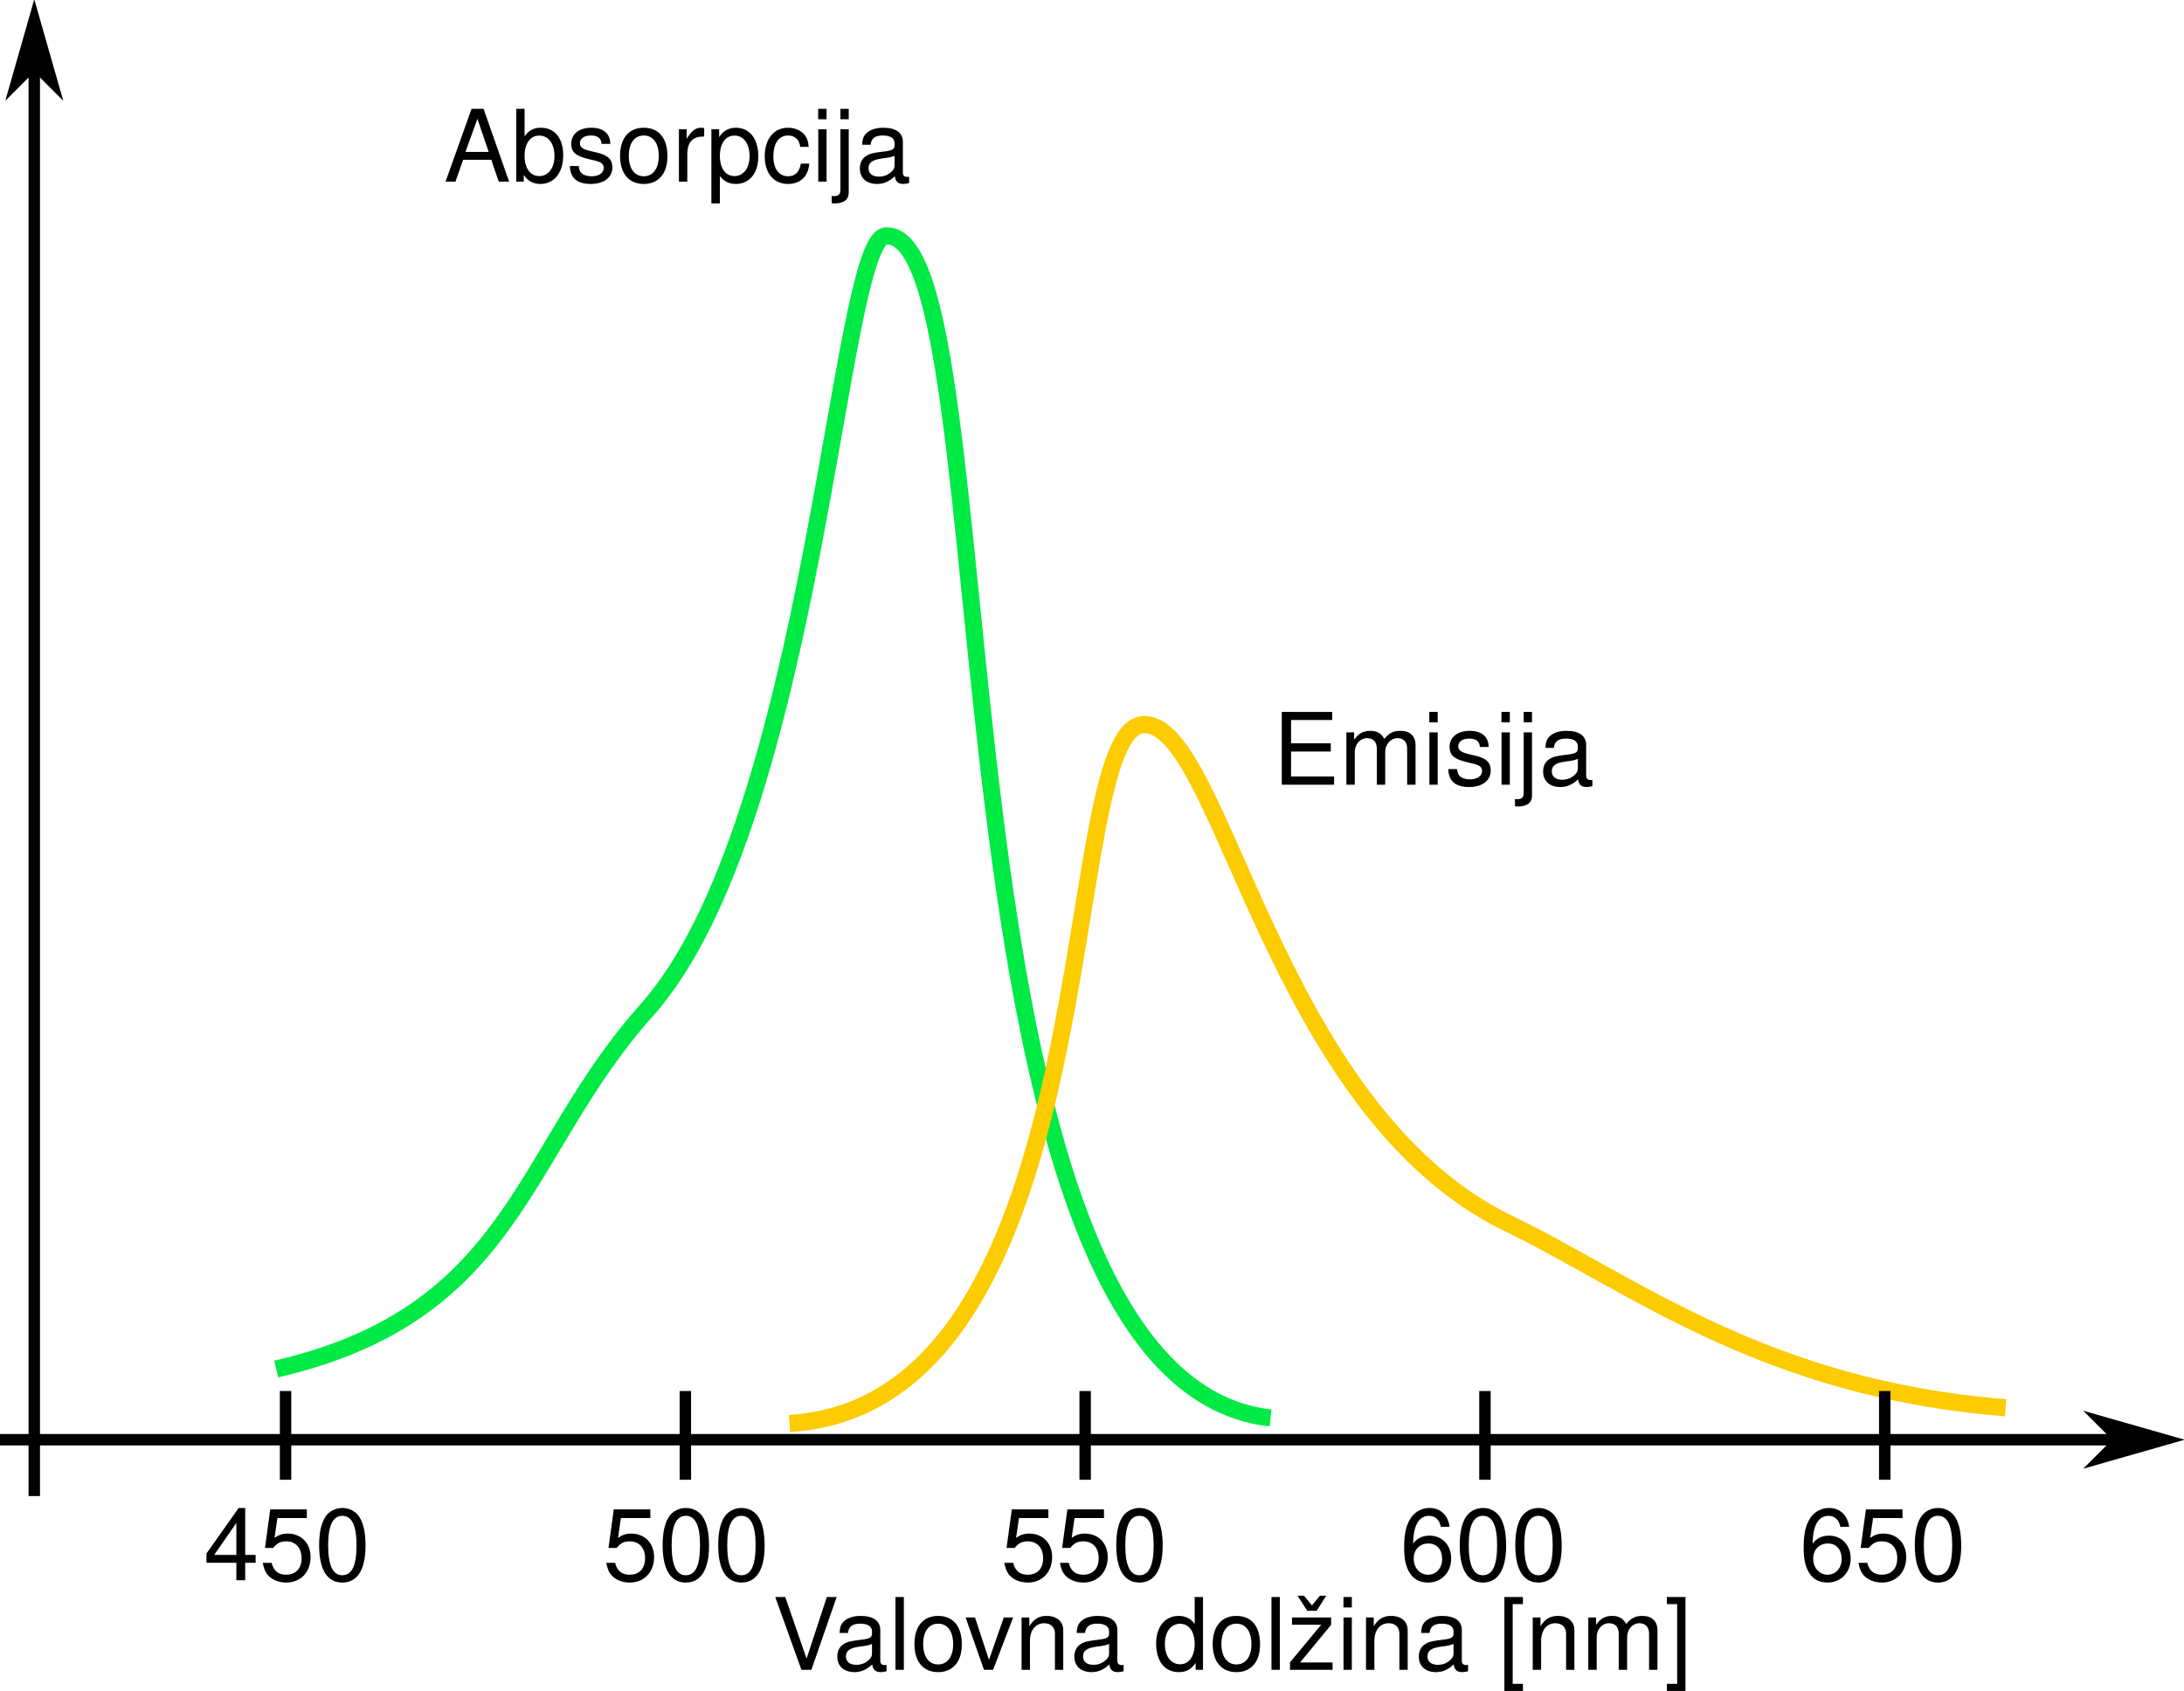
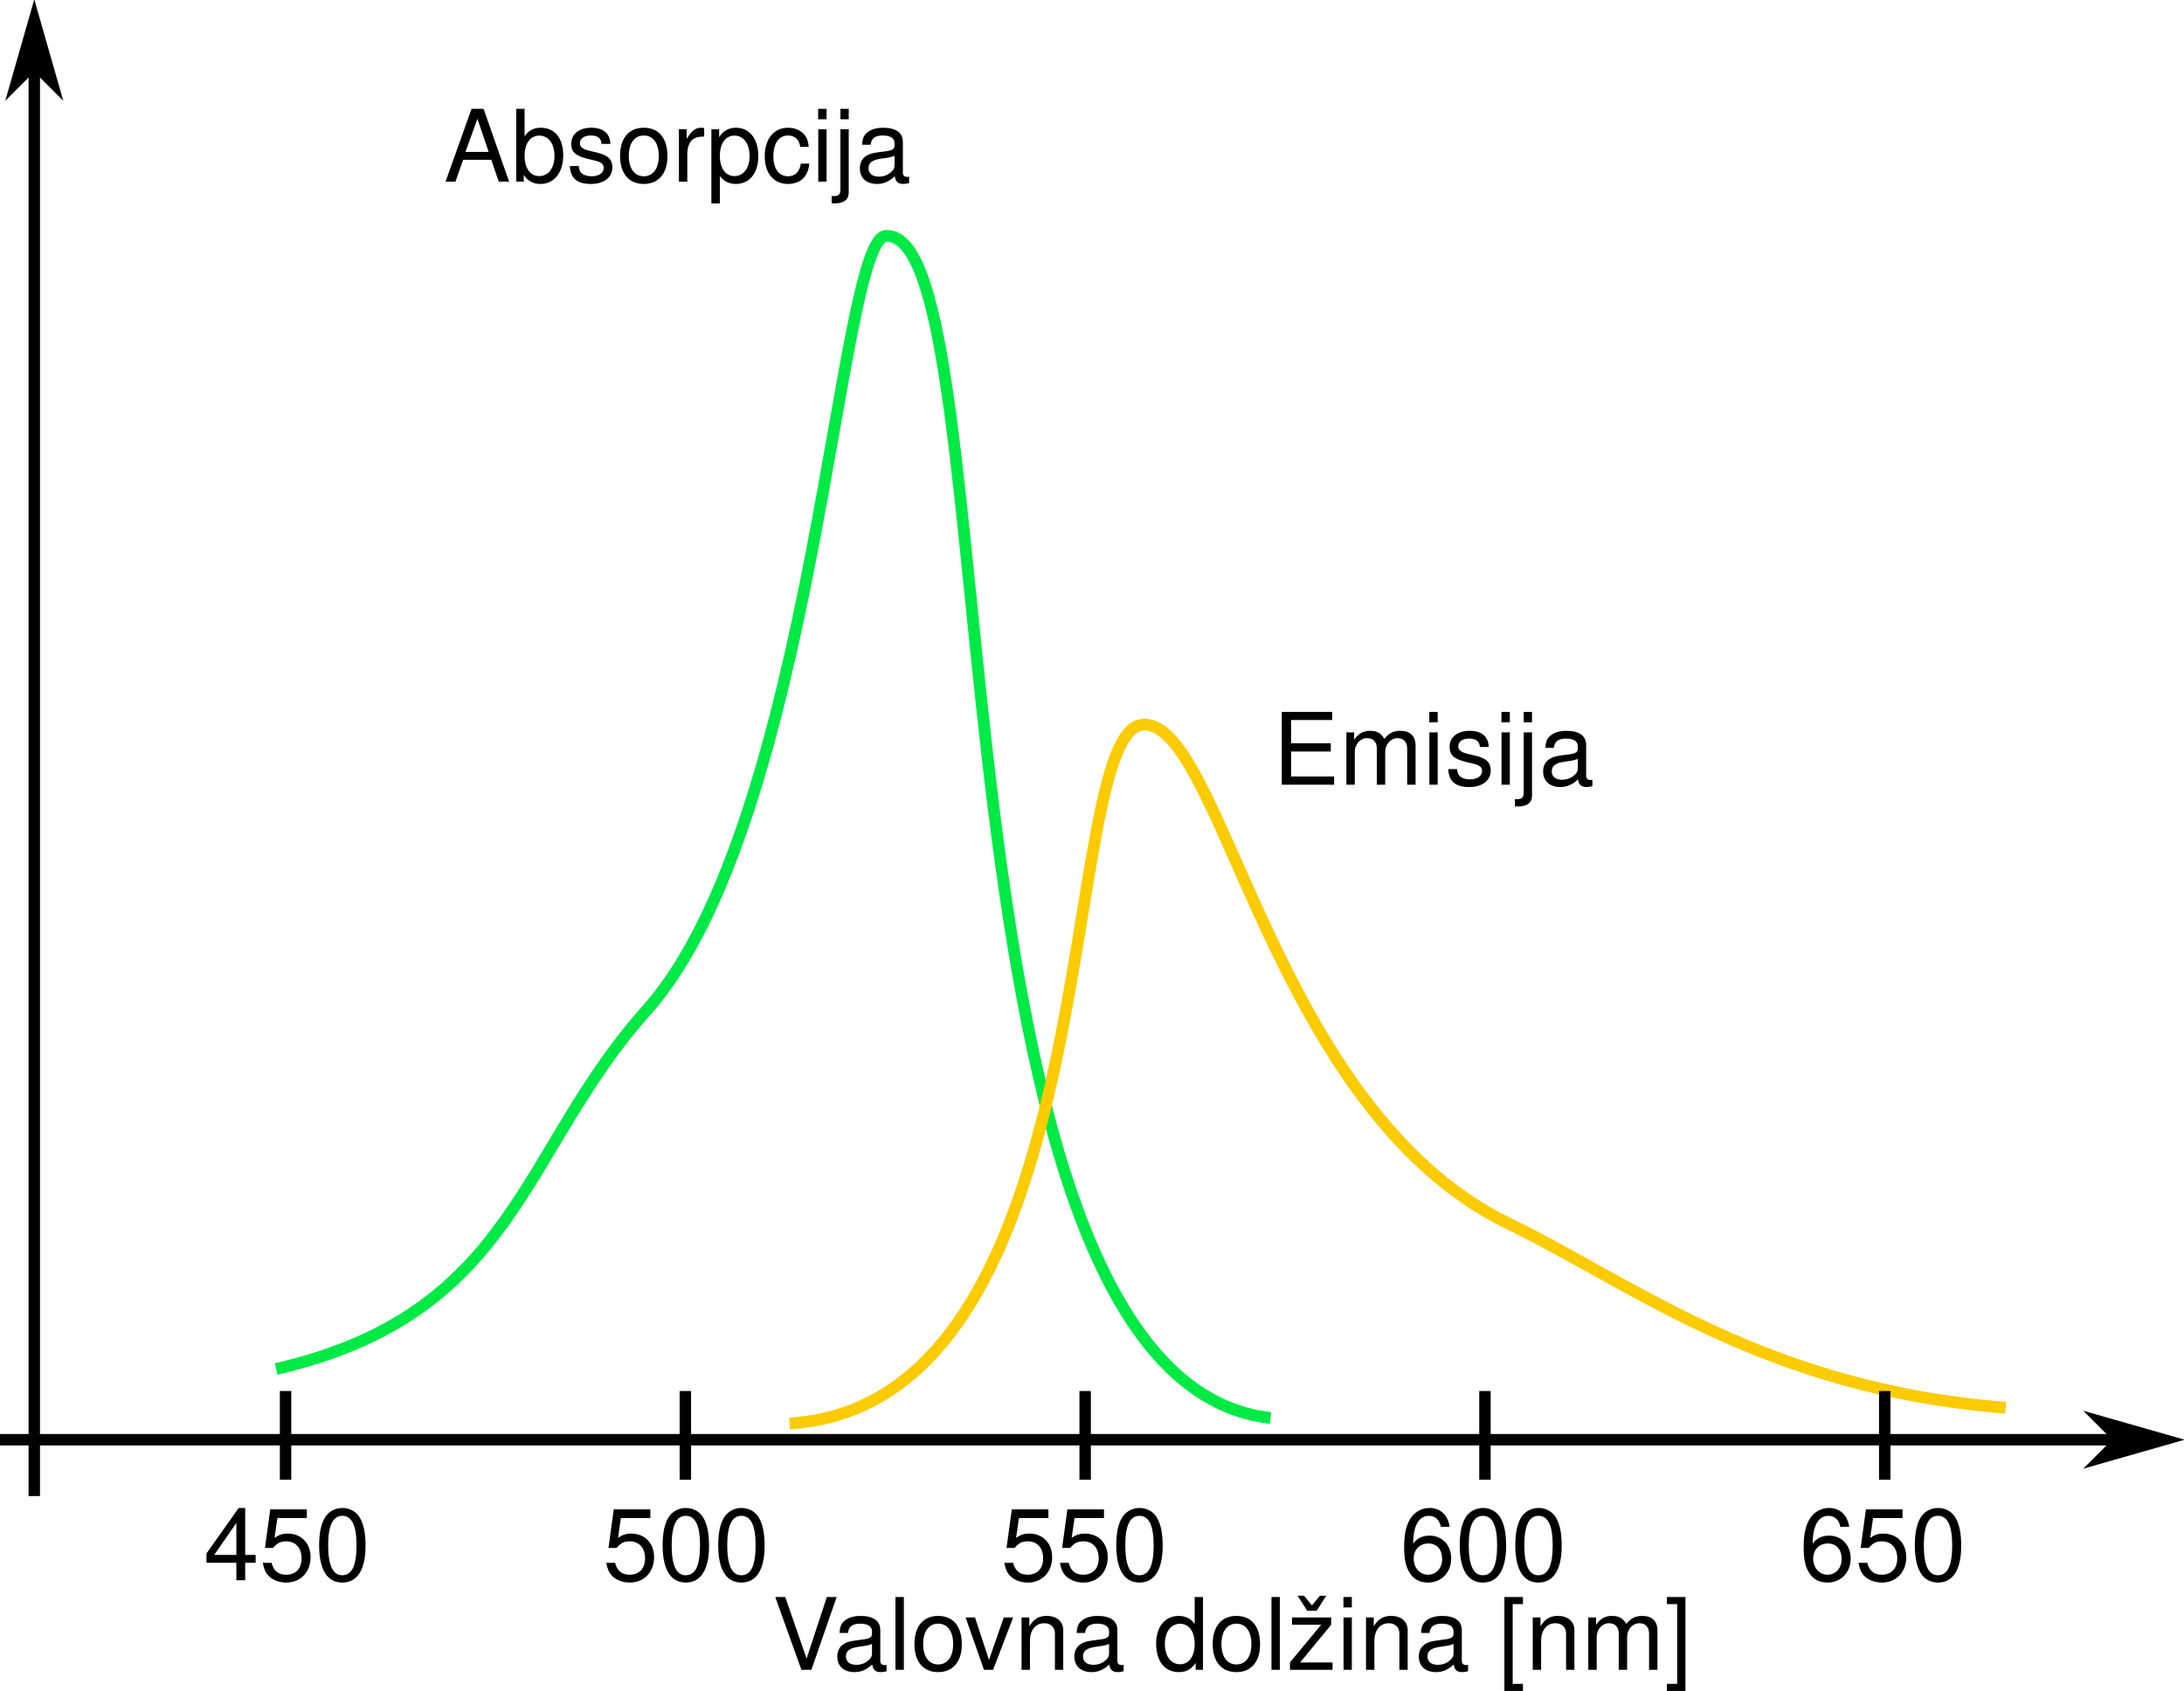
<svg xmlns="http://www.w3.org/2000/svg" width="107.921mm" height="83.574mm" viewBox="0 0 382.397 296.127" id="svg3560" version="1.1">
  <defs id="defs3562">
    <marker orient="auto" refY="0" refX="0" id="Arrow1Mend-3" style="overflow:visible">
      <path id="path4180-6" d="M 0,0 5,-5 -12.5,0 5,5 0,0 Z" style="fill:#000000;fill-opacity:1;fill-rule:evenodd;stroke:#000000;stroke-width:1pt;stroke-opacity:1" transform="matrix(-0.4,0,0,-0.4,-4,0)" />
    </marker>
    <marker orient="auto" refY="0" refX="0" id="Arrow1Mend" style="overflow:visible">
      <path id="path4180" d="M 0,0 5,-5 -12.5,0 5,5 0,0 Z" style="fill:#000000;fill-opacity:1;fill-rule:evenodd;stroke:#000000;stroke-width:1pt;stroke-opacity:1" transform="matrix(-0.4,0,0,-0.4,-4,0)" />
    </marker>
  </defs>
  <g id="layer1" transform="translate(-210.3382,-18.58438)">
    <path style="fill:none;fill-rule:evenodd;stroke:#000000;stroke-width:2;stroke-linecap:butt;stroke-linejoin:miter;stroke-miterlimit:4;stroke-dasharray:none;stroke-opacity:1;marker-end:url(#Arrow1Mend)" d="m 216.34,280.574 0,-258.17" id="path4165" />
    <path style="fill:none;fill-rule:evenodd;stroke:#000000;stroke-width:2;stroke-linecap:butt;stroke-linejoin:miter;stroke-miterlimit:4;stroke-dasharray:none;stroke-opacity:1;marker-end:url(#Arrow1Mend-3)" d="m 210.338,270.708 378.577,0" id="path4165-7" />
-     <path style="fill:none;fill-rule:evenodd;stroke:#00ea46;stroke-width:3;stroke-linecap:butt;stroke-linejoin:miter;stroke-miterlimit:4;stroke-dasharray:none;stroke-opacity:1" d="m 258.692,258.323 c 42.085,-9.713 42.709,-38.051 64.82,-62.77 29.5,-32.981 33.59,-135.282 41.949,-135.657 22.231,-0.997 5.728,200.138 67.339,207.009" id="path3555" />
-     <path style="fill:none;fill-rule:evenodd;stroke:#fccb00;stroke-width:3;stroke-linecap:butt;stroke-linejoin:miter;stroke-miterlimit:4;stroke-dasharray:none;stroke-opacity:1" d="m 348.581,267.868 c 56.466,-3.52 46.562,-121.661 61.942,-122.386 13.822,-0.652 22.475,67.265 63.954,87.373 21.719,10.529 44.791,28.937 87.019,32.253" id="path3557" />
+     <path style="fill:none;fill-rule:evenodd;stroke:#00ea46;stroke-width:2.063;stroke-linecap:butt;stroke-linejoin:miter;stroke-miterlimit:4;stroke-dasharray:none;stroke-opacity:1" d="m 258.692,258.323 c 42.085,-9.713 42.709,-38.051 64.82,-62.77 29.5,-32.981 33.59,-135.282 41.949,-135.657 22.231,-0.997 5.728,200.138 67.339,207.009" id="path3555" />
+     <path style="fill:none;fill-rule:evenodd;stroke:#fccb00;stroke-width:2.063;stroke-linecap:butt;stroke-linejoin:miter;stroke-miterlimit:4;stroke-dasharray:none;stroke-opacity:1" d="m 348.581,267.868 c 56.466,-3.52 46.562,-121.661 61.942,-122.386 13.822,-0.652 22.475,67.265 63.954,87.373 21.719,10.529 44.791,28.937 87.019,32.253" id="path3557" />
    <path style="fill:none;fill-rule:evenodd;stroke:#000000;stroke-width:2;stroke-linecap:butt;stroke-linejoin:miter;stroke-miterlimit:4;stroke-dasharray:none;stroke-opacity:1" d="m 260.338,262.18 -1e-5,15.539" id="path3396" />
    <path style="fill:none;fill-rule:evenodd;stroke:#000000;stroke-width:2;stroke-linecap:butt;stroke-linejoin:miter;stroke-miterlimit:4;stroke-dasharray:none;stroke-opacity:1" d="m 330.338,262.18 -1e-5,15.539" id="path3396-6" />
    <path style="fill:none;fill-rule:evenodd;stroke:#000000;stroke-width:2;stroke-linecap:butt;stroke-linejoin:miter;stroke-miterlimit:4;stroke-dasharray:none;stroke-opacity:1" d="m 400.338,262.18 -1e-5,15.539" id="path3396-6-5" />
    <path style="fill:none;fill-rule:evenodd;stroke:#000000;stroke-width:2;stroke-linecap:butt;stroke-linejoin:miter;stroke-miterlimit:4;stroke-dasharray:none;stroke-opacity:1" d="m 470.338,262.18 -1e-5,15.539" id="path3396-6-5-5" />
    <path style="fill:none;fill-rule:evenodd;stroke:#000000;stroke-width:2;stroke-linecap:butt;stroke-linejoin:miter;stroke-miterlimit:4;stroke-dasharray:none;stroke-opacity:1" d="m 540.338,262.18 -10e-6,15.539" id="path3396-6-5-5-2" />
-     <text id="text12643-5" y="311.001" x="345.547" style="font-style:normal;font-variant:normal;font-weight:normal;font-stretch:normal;font-size:56px;line-height:125%;font-family:'Nimbus Sans L';-inkscape-font-specification:Sans;letter-spacing:0px;word-spacing:0px;fill:#000000;fill-opacity:1;stroke:none;stroke-width:1px;stroke-linecap:butt;stroke-linejoin:miter;stroke-opacity:1" xml:space="preserve">
-       <tspan style="font-size:17.5px" y="311.001" x="345.547" id="tspan12645-3">Valovna dolžina [nm]</tspan>
+     <text id="text12643-5" y="311.001" x="345.547" style="font-style:normal;font-variant:normal;font-weight:normal;font-stretch:normal;line-height:0%;font-family:'Nimbus Sans L';-inkscape-font-specification:Sans;letter-spacing:0px;word-spacing:0px;fill:#000000;fill-opacity:1;stroke:none;stroke-width:1px;stroke-linecap:butt;stroke-linejoin:miter;stroke-opacity:1" xml:space="preserve">
+       <tspan style="font-size:17.5px;line-height:1.25" y="311.001" x="345.547" id="tspan12645-3">Valovna dolžina [nm]</tspan>
    </text>
-     <text id="text12643-5-9" y="295.316" x="246.004" style="font-style:normal;font-variant:normal;font-weight:normal;font-stretch:normal;font-size:56px;line-height:125%;font-family:'Nimbus Sans L';-inkscape-font-specification:Sans;letter-spacing:0px;word-spacing:0px;fill:#000000;fill-opacity:1;stroke:none;stroke-width:1px;stroke-linecap:butt;stroke-linejoin:miter;stroke-opacity:1" xml:space="preserve">
-       <tspan style="font-size:17.5px" y="295.316" x="246.004" id="tspan4446">450</tspan>
+     <text id="text12643-5-9" y="295.316" x="246.004" style="font-style:normal;font-variant:normal;font-weight:normal;font-stretch:normal;line-height:0%;font-family:'Nimbus Sans L';-inkscape-font-specification:Sans;letter-spacing:0px;word-spacing:0px;fill:#000000;fill-opacity:1;stroke:none;stroke-width:1px;stroke-linecap:butt;stroke-linejoin:miter;stroke-opacity:1" xml:space="preserve">
+       <tspan style="font-size:17.5px;line-height:1.25" y="295.316" x="246.004" id="tspan4446">450</tspan>
    </text>
-     <text id="text12643-5-9-2" y="295.316" x="315.88" style="font-style:normal;font-variant:normal;font-weight:normal;font-stretch:normal;font-size:56px;line-height:125%;font-family:'Nimbus Sans L';-inkscape-font-specification:Sans;letter-spacing:0px;word-spacing:0px;fill:#000000;fill-opacity:1;stroke:none;stroke-width:1px;stroke-linecap:butt;stroke-linejoin:miter;stroke-opacity:1" xml:space="preserve">
-       <tspan style="font-size:17.5px" y="295.316" x="315.88" id="tspan4446-0">500</tspan>
+     <text id="text12643-5-9-2" y="295.316" x="315.88" style="font-style:normal;font-variant:normal;font-weight:normal;font-stretch:normal;line-height:0%;font-family:'Nimbus Sans L';-inkscape-font-specification:Sans;letter-spacing:0px;word-spacing:0px;fill:#000000;fill-opacity:1;stroke:none;stroke-width:1px;stroke-linecap:butt;stroke-linejoin:miter;stroke-opacity:1" xml:space="preserve">
+       <tspan style="font-size:17.5px;line-height:1.25" y="295.316" x="315.88" id="tspan4446-0">500</tspan>
    </text>
-     <text id="text12643-5-9-2-9" y="295.316" x="385.574" style="font-style:normal;font-variant:normal;font-weight:normal;font-stretch:normal;font-size:56px;line-height:125%;font-family:'Nimbus Sans L';-inkscape-font-specification:Sans;letter-spacing:0px;word-spacing:0px;fill:#000000;fill-opacity:1;stroke:none;stroke-width:1px;stroke-linecap:butt;stroke-linejoin:miter;stroke-opacity:1" xml:space="preserve">
-       <tspan style="font-size:17.5px" y="295.316" x="385.574" id="tspan4446-0-6">550</tspan>
+     <text id="text12643-5-9-2-9" y="295.316" x="385.574" style="font-style:normal;font-variant:normal;font-weight:normal;font-stretch:normal;line-height:0%;font-family:'Nimbus Sans L';-inkscape-font-specification:Sans;letter-spacing:0px;word-spacing:0px;fill:#000000;fill-opacity:1;stroke:none;stroke-width:1px;stroke-linecap:butt;stroke-linejoin:miter;stroke-opacity:1" xml:space="preserve">
+       <tspan style="font-size:17.5px;line-height:1.25" y="295.316" x="385.574" id="tspan4446-0-6">550</tspan>
    </text>
-     <text id="text12643-5-9-2-9-0" y="295.316" x="455.443" style="font-style:normal;font-variant:normal;font-weight:normal;font-stretch:normal;font-size:56px;line-height:125%;font-family:'Nimbus Sans L';-inkscape-font-specification:Sans;letter-spacing:0px;word-spacing:0px;fill:#000000;fill-opacity:1;stroke:none;stroke-width:1px;stroke-linecap:butt;stroke-linejoin:miter;stroke-opacity:1" xml:space="preserve">
-       <tspan style="font-size:17.5px" y="295.316" x="455.443" id="tspan4446-0-6-2">600</tspan>
+     <text id="text12643-5-9-2-9-0" y="295.316" x="455.443" style="font-style:normal;font-variant:normal;font-weight:normal;font-stretch:normal;line-height:0%;font-family:'Nimbus Sans L';-inkscape-font-specification:Sans;letter-spacing:0px;word-spacing:0px;fill:#000000;fill-opacity:1;stroke:none;stroke-width:1px;stroke-linecap:butt;stroke-linejoin:miter;stroke-opacity:1" xml:space="preserve">
+       <tspan style="font-size:17.5px;line-height:1.25" y="295.316" x="455.443" id="tspan4446-0-6-2">600</tspan>
    </text>
-     <text id="text12643-5-9-2-9-0-6" y="295.316" x="525.391" style="font-style:normal;font-variant:normal;font-weight:normal;font-stretch:normal;font-size:56px;line-height:125%;font-family:'Nimbus Sans L';-inkscape-font-specification:Sans;letter-spacing:0px;word-spacing:0px;fill:#000000;fill-opacity:1;stroke:none;stroke-width:1px;stroke-linecap:butt;stroke-linejoin:miter;stroke-opacity:1" xml:space="preserve">
-       <tspan style="font-size:17.5px" y="295.316" x="525.391" id="tspan4446-0-6-2-8">650</tspan>
+     <text id="text12643-5-9-2-9-0-6" y="295.316" x="525.391" style="font-style:normal;font-variant:normal;font-weight:normal;font-stretch:normal;line-height:0%;font-family:'Nimbus Sans L';-inkscape-font-specification:Sans;letter-spacing:0px;word-spacing:0px;fill:#000000;fill-opacity:1;stroke:none;stroke-width:1px;stroke-linecap:butt;stroke-linejoin:miter;stroke-opacity:1" xml:space="preserve">
+       <tspan style="font-size:17.5px;line-height:1.25" y="295.316" x="525.391" id="tspan4446-0-6-2-8">650</tspan>
    </text>
-     <text xml:space="preserve" style="font-style:normal;font-variant:normal;font-weight:normal;font-stretch:normal;font-size:56px;line-height:125%;font-family:'Nimbus Sans L';-inkscape-font-specification:Sans;letter-spacing:0px;word-spacing:0px;fill:#000000;fill-opacity:1;stroke:none;stroke-width:1px;stroke-linecap:butt;stroke-linejoin:miter;stroke-opacity:1" x="288.054" y="50.389" id="text12643-7">
-       <tspan id="tspan12645-9" x="288.054" y="50.389" style="font-size:17.5px">Absorpcija</tspan>
+     <text xml:space="preserve" style="font-style:normal;font-variant:normal;font-weight:normal;font-stretch:normal;line-height:0%;font-family:'Nimbus Sans L';-inkscape-font-specification:Sans;letter-spacing:0px;word-spacing:0px;fill:#000000;fill-opacity:1;stroke:none;stroke-width:1px;stroke-linecap:butt;stroke-linejoin:miter;stroke-opacity:1" x="288.054" y="50.389" id="text12643-7">
+       <tspan id="tspan12645-9" x="288.054" y="50.389" style="font-size:17.5px;line-height:1.25">Absorpcija</tspan>
    </text>
-     <text xml:space="preserve" style="font-style:normal;font-variant:normal;font-weight:normal;font-stretch:normal;font-size:56px;line-height:125%;font-family:'Nimbus Sans L';-inkscape-font-specification:Sans;letter-spacing:0px;word-spacing:0px;fill:#000000;fill-opacity:1;stroke:none;stroke-width:1px;stroke-linecap:butt;stroke-linejoin:miter;stroke-opacity:1" x="433.187" y="156.004" id="text12643-7-2">
-       <tspan id="tspan12645-9-0" x="433.187" y="156.004" style="font-size:17.5px">Emisija</tspan>
+     <text xml:space="preserve" style="font-style:normal;font-variant:normal;font-weight:normal;font-stretch:normal;line-height:0%;font-family:'Nimbus Sans L';-inkscape-font-specification:Sans;letter-spacing:0px;word-spacing:0px;fill:#000000;fill-opacity:1;stroke:none;stroke-width:1px;stroke-linecap:butt;stroke-linejoin:miter;stroke-opacity:1" x="433.187" y="156.004" id="text12643-7-2">
+       <tspan id="tspan12645-9-0" x="433.187" y="156.004" style="font-size:17.5px;line-height:1.25">Emisija</tspan>
    </text>
  </g>
</svg>
